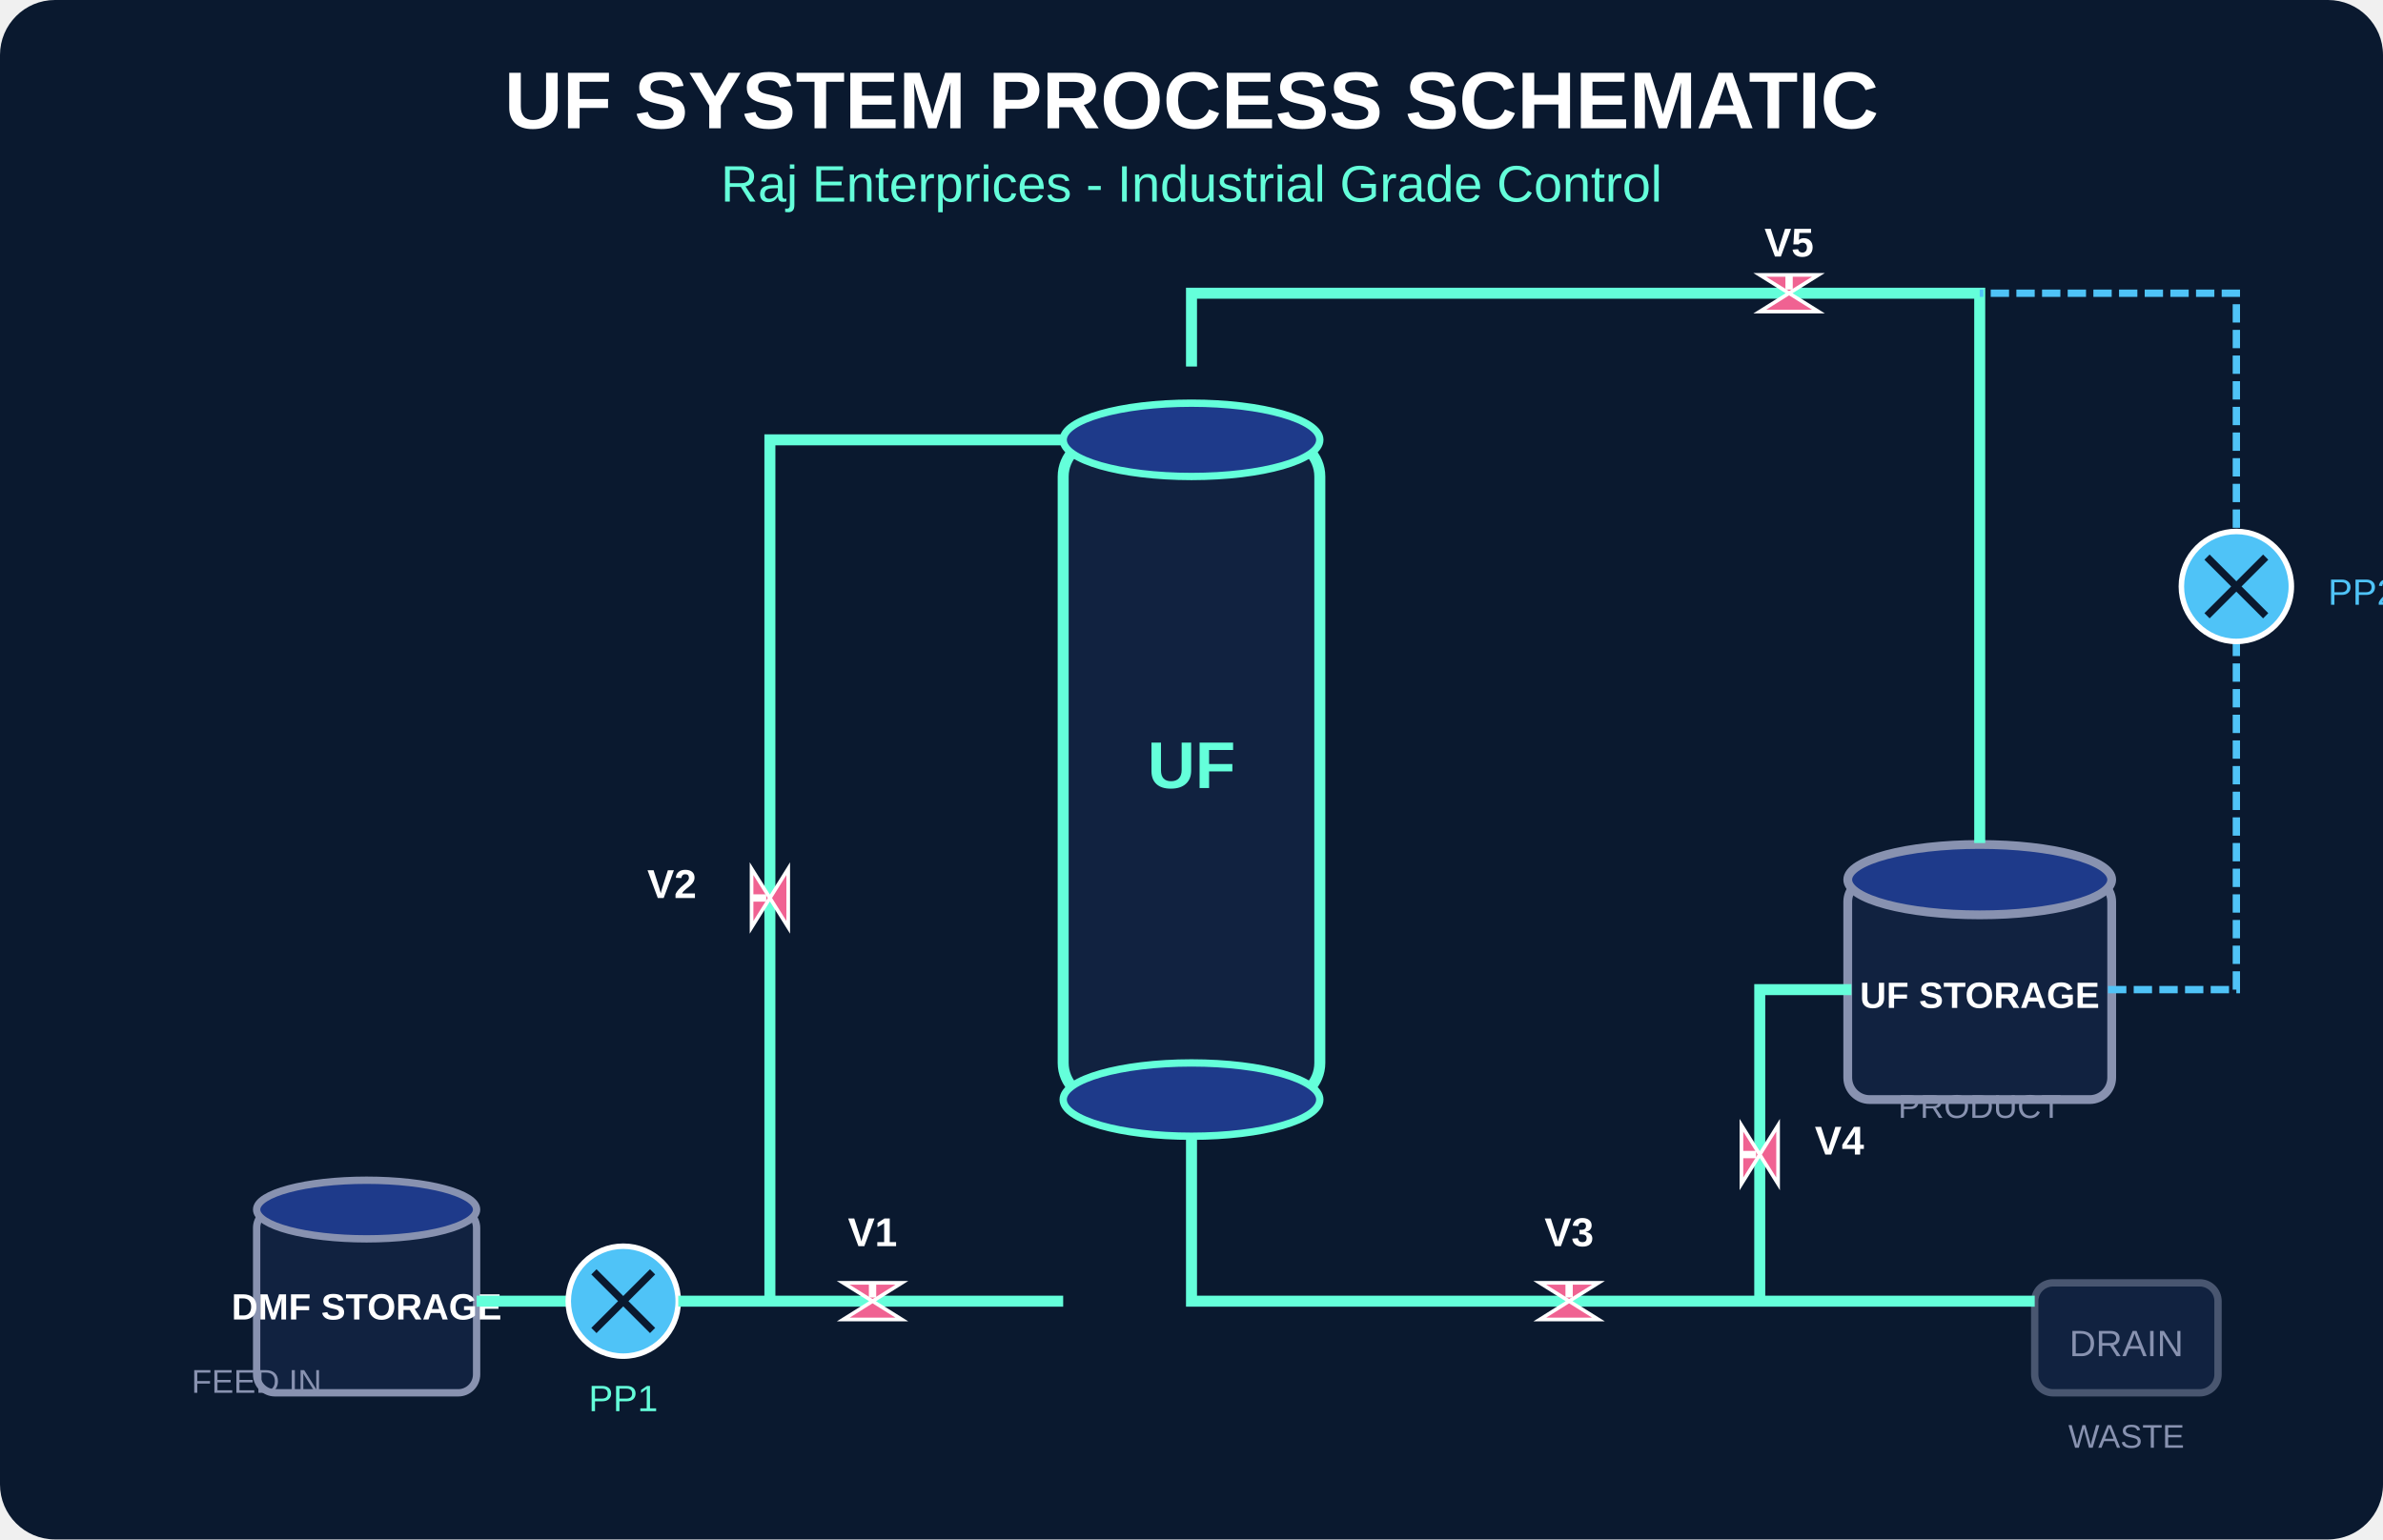
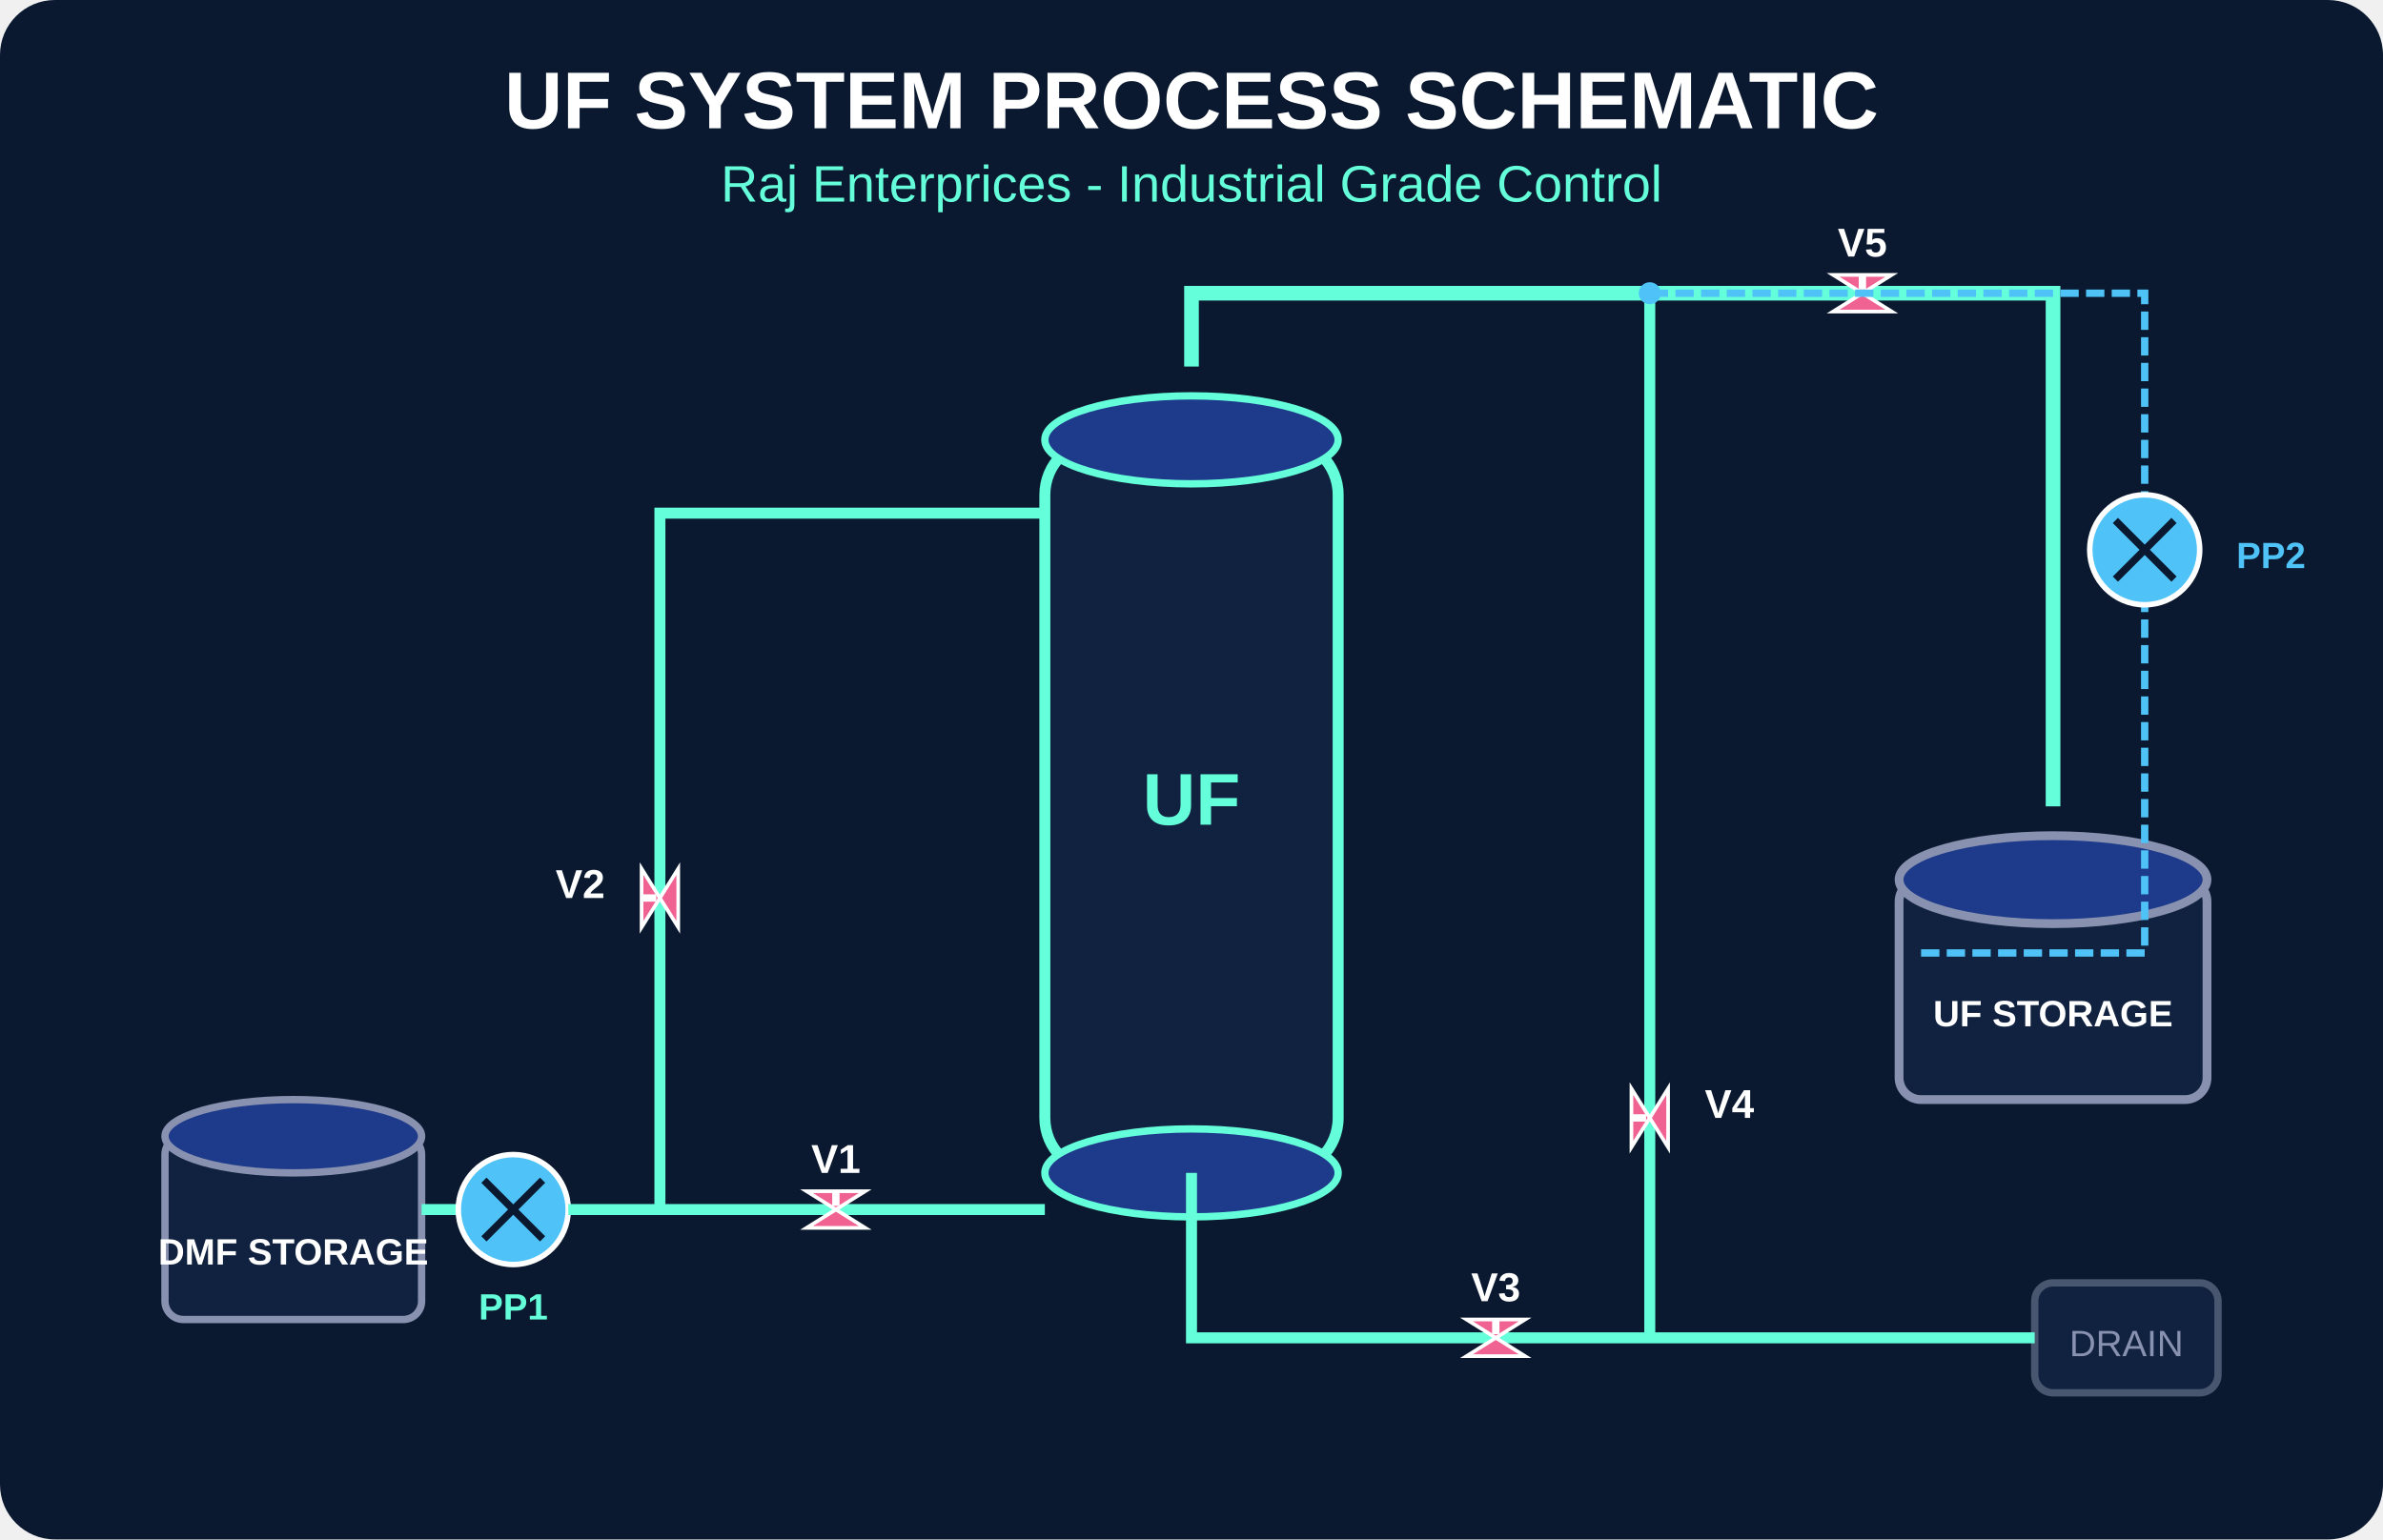
<svg xmlns="http://www.w3.org/2000/svg" width="650" height="420" viewBox="0 0 650 420">
  <rect width="650" height="420" fill="#0a192f" rx="15" />
  <text x="325" y="35" text-anchor="middle" font-family="Segoe UI, Arial" font-size="22" fill="#ffffff" font-weight="bold">UF SYSTEM PROCESS SCHEMATIC</text>
  <text x="325" y="55" text-anchor="middle" font-family="Segoe UI, Arial" font-size="14" fill="#64ffda">Raj Enterprices - Industrial Grade Control</text>
  <defs>
-     <g id="valve">
+     <g id="v-node">
      <polygon points="0,0 16,10 0,10 16,0" fill="#f06292" stroke="#ffffff" stroke-width="1" />
      <rect x="7" y="0" width="2" height="4" fill="#ffffff" />
    </g>
-     <g id="pump">
+     <g id="p-node">
      <circle cx="0" cy="0" r="15" fill="#4fc3f7" stroke="#ffffff" stroke-width="1.5" />
      <path d="M -8 -8 L 8 8 M -8 8 L 8 -8" stroke="#0a192f" stroke-width="2" />
    </g>
-     <g id="tank">
-       <rect x="-30" y="0" width="60" height="50" fill="#112240" stroke="#8892b0" stroke-width="2" rx="5" />
-       <ellipse cx="0" cy="0" rx="30" ry="8" fill="#1e3a8a" stroke="#8892b0" stroke-width="2" />
+     <g id="tank-node">
+       <rect x="-35" y="0" width="70" height="50" fill="#112240" stroke="#8892b0" stroke-width="2" rx="5" />
+       <ellipse cx="0" cy="0" rx="35" ry="10" fill="#1e3a8a" stroke="#8892b0" stroke-width="2" />
    </g>
  </defs>
-   <g transform="translate(100, 330)">
-     <use href="#tank" />
-     <text y="30" text-anchor="middle" font-family="Arial" font-size="10" fill="#ffffff" font-weight="bold">DMF STORAGE</text>
+   <g transform="translate(325, 120)">
+     <rect x="-40" y="0" width="80" height="200" rx="15" fill="#112240" stroke="#64ffda" stroke-width="3" />
+     <text y="105" text-anchor="middle" font-family="Arial" font-size="20" fill="#64ffda" font-weight="bold">UF</text>
+     <ellipse cx="0" cy="0" rx="40" ry="12" fill="#1e3a8a" stroke="#64ffda" stroke-width="2" />
+     <ellipse cx="0" cy="200" rx="40" ry="12" fill="#1e3a8a" stroke="#64ffda" stroke-width="2" />
  </g>
-   <g transform="translate(540, 240)">
-     <use href="#tank" transform="scale(1.2)" />
-     <text y="35" text-anchor="middle" font-family="Arial" font-size="10" fill="#ffffff" font-weight="bold">UF STORAGE</text>
+   <g transform="translate(80, 310)">
+     <use href="#tank-node" />
+     <text y="35" text-anchor="middle" font-family="Arial" font-size="10" fill="#ffffff" font-weight="bold">DMF STORAGE</text>
+   </g>
+   <g transform="translate(560, 240)">
+     <use href="#tank-node" transform="scale(1.2)" />
+     <text y="40" text-anchor="middle" font-family="Arial" font-size="10" fill="#ffffff" font-weight="bold">UF STORAGE</text>
  </g>
  <g transform="translate(580, 350)">
    <rect x="-25" y="0" width="50" height="30" rx="5" fill="#112240" stroke="#495670" stroke-width="2" />
    <text y="20" text-anchor="middle" font-family="Arial" font-size="10" fill="#8892b0">DRAIN</text>
  </g>
-   <g transform="translate(325, 120)">
-     <rect x="-35" y="0" width="70" height="180" rx="10" fill="#112240" stroke="#64ffda" stroke-width="3" />
-     <text x="0" y="95" text-anchor="middle" font-family="Arial" font-size="18" fill="#64ffda" font-weight="bold">UF</text>
-     <ellipse cx="0" cy="0" rx="35" ry="10" fill="#1e3a8a" stroke="#64ffda" stroke-width="2" />
-     <ellipse cx="0" cy="180" rx="35" ry="10" fill="#1e3a8a" stroke="#64ffda" stroke-width="2" />
-   </g>
-   <line x1="130" y1="355" x2="170" y2="355" stroke="#64ffda" stroke-width="3" />
-   <use href="#pump" x="170" y="355" />
-   <text x="170" y="385" text-anchor="middle" font-family="Arial" font-size="10" fill="#64ffda">PP1</text>
-   <path d="M 185 355 L 290 355" stroke="#64ffda" stroke-width="3" fill="none" />
-   <use href="#valve" x="230" y="350" />
-   <text x="238" y="340" text-anchor="middle" font-family="Arial" font-size="11" fill="#ffffff" font-weight="bold">V1</text>
-   <path d="M 210 355 L 210 120 L 290 120" stroke="#64ffda" stroke-width="3" fill="none" />
-   <use href="#valve" x="202" y="240" transform="rotate(-90, 210, 245)" />
-   <text x="190" y="245" text-anchor="end" font-family="Arial" font-size="11" fill="#ffffff" font-weight="bold">V2</text>
-   <path d="M 325 310 L 325 355 L 555 355" stroke="#64ffda" stroke-width="3" fill="none" />
-   <use href="#valve" x="420" y="350" />
-   <text x="428" y="340" text-anchor="middle" font-family="Arial" font-size="11" fill="#ffffff" font-weight="bold">V3</text>
-   <path d="M 480 355 L 480 270 L 505 270" stroke="#64ffda" stroke-width="3" fill="none" />
-   <use href="#valve" x="472" y="310" transform="rotate(-90, 480, 315)" />
-   <text x="495" y="315" text-anchor="start" font-family="Arial" font-size="11" fill="#ffffff" font-weight="bold">V4</text>
-   <path d="M 325 100 L 325 80 L 540 80 L 540 230" stroke="#64ffda" stroke-width="3" fill="none" />
-   <use href="#valve" x="480" y="75" />
-   <text x="488" y="70" text-anchor="middle" font-family="Arial" font-size="11" fill="#ffffff" font-weight="bold">V5</text>
-   <path d="M 575 270 L 610 270 L 610 80 L 540 80" stroke="#4fc3f7" stroke-width="2" fill="none" stroke-dasharray="5,2" />
-   <use href="#pump" x="610" y="160" transform="rotate(-90, 610, 160)" />
-   <text x="635" y="165" text-anchor="start" font-family="Arial" font-size="10" fill="#4fc3f7">PP2</text>
-   <text x="70" y="380" font-family="Arial" font-size="9" fill="#8892b0" text-anchor="middle">FEED IN</text>
-   <text x="580" y="395" font-family="Arial" font-size="9" fill="#8892b0" text-anchor="middle">WASTE</text>
-   <text x="540" y="305" font-family="Arial" font-size="9" fill="#8892b0" text-anchor="middle">PRODUCT</text>
+   <path d="M 115 330 L 140 330" stroke="#64ffda" stroke-width="3" fill="none" />
+   <use href="#p-node" x="140" y="330" />
+   <text x="140" y="360" text-anchor="middle" font-family="Arial" font-size="10" fill="#64ffda" font-weight="bold">PP1</text>
+   <path d="M 155 330 L 285 330" stroke="#64ffda" stroke-width="3" fill="none" />
+   <use href="#v-node" x="220" y="325" />
+   <text x="228" y="320" text-anchor="middle" font-family="Arial" font-size="11" fill="#ffffff" font-weight="bold">V1</text>
+   <path d="M 180 330 L 180 140 L 285 140" stroke="#64ffda" stroke-width="3" fill="none" />
+   <use href="#v-node" x="172" y="240" transform="rotate(-90, 180, 245)" />
+   <text x="165" y="245" text-anchor="end" font-family="Arial" font-size="11" fill="#ffffff" font-weight="bold">V2</text>
+   <path d="M 325 320 L 325 365 L 555 365" stroke="#64ffda" stroke-width="3" fill="none" />
+   <use href="#v-node" x="400" y="360" />
+   <text x="408" y="355" text-anchor="middle" font-family="Arial" font-size="11" fill="#ffffff" font-weight="bold">V3</text>
+   <path d="M 450 365 L 450 80" stroke="#64ffda" stroke-width="3" fill="none" />
+   <use href="#v-node" x="442" y="300" transform="rotate(-90, 450, 305)" />
+   <text x="465" y="305" text-anchor="start" font-family="Arial" font-size="11" fill="#ffffff" font-weight="bold">V4</text>
+   <path d="M 325 100 L 325 80 L 560 80 L 560 220" stroke="#64ffda" stroke-width="4" fill="none" />
+   <use href="#v-node" x="500" y="75" />
+   <text x="508" y="70" text-anchor="middle" font-family="Arial" font-size="11" fill="#ffffff" font-weight="bold">V5</text>
+   <path d="M 524 260 L 585 260 L 585 80 L 450 80" stroke="#4fc3f7" stroke-width="2" fill="none" stroke-dasharray="5,2" />
+   <use href="#p-node" x="585" y="150" transform="rotate(-90, 585, 150)" />
+   <text x="610" y="155" text-anchor="start" font-family="Arial" font-size="10" fill="#4fc3f7" font-weight="bold">PP2</text>
+   <circle cx="450" cy="80" r="3" fill="#4fc3f7" />
</svg>
